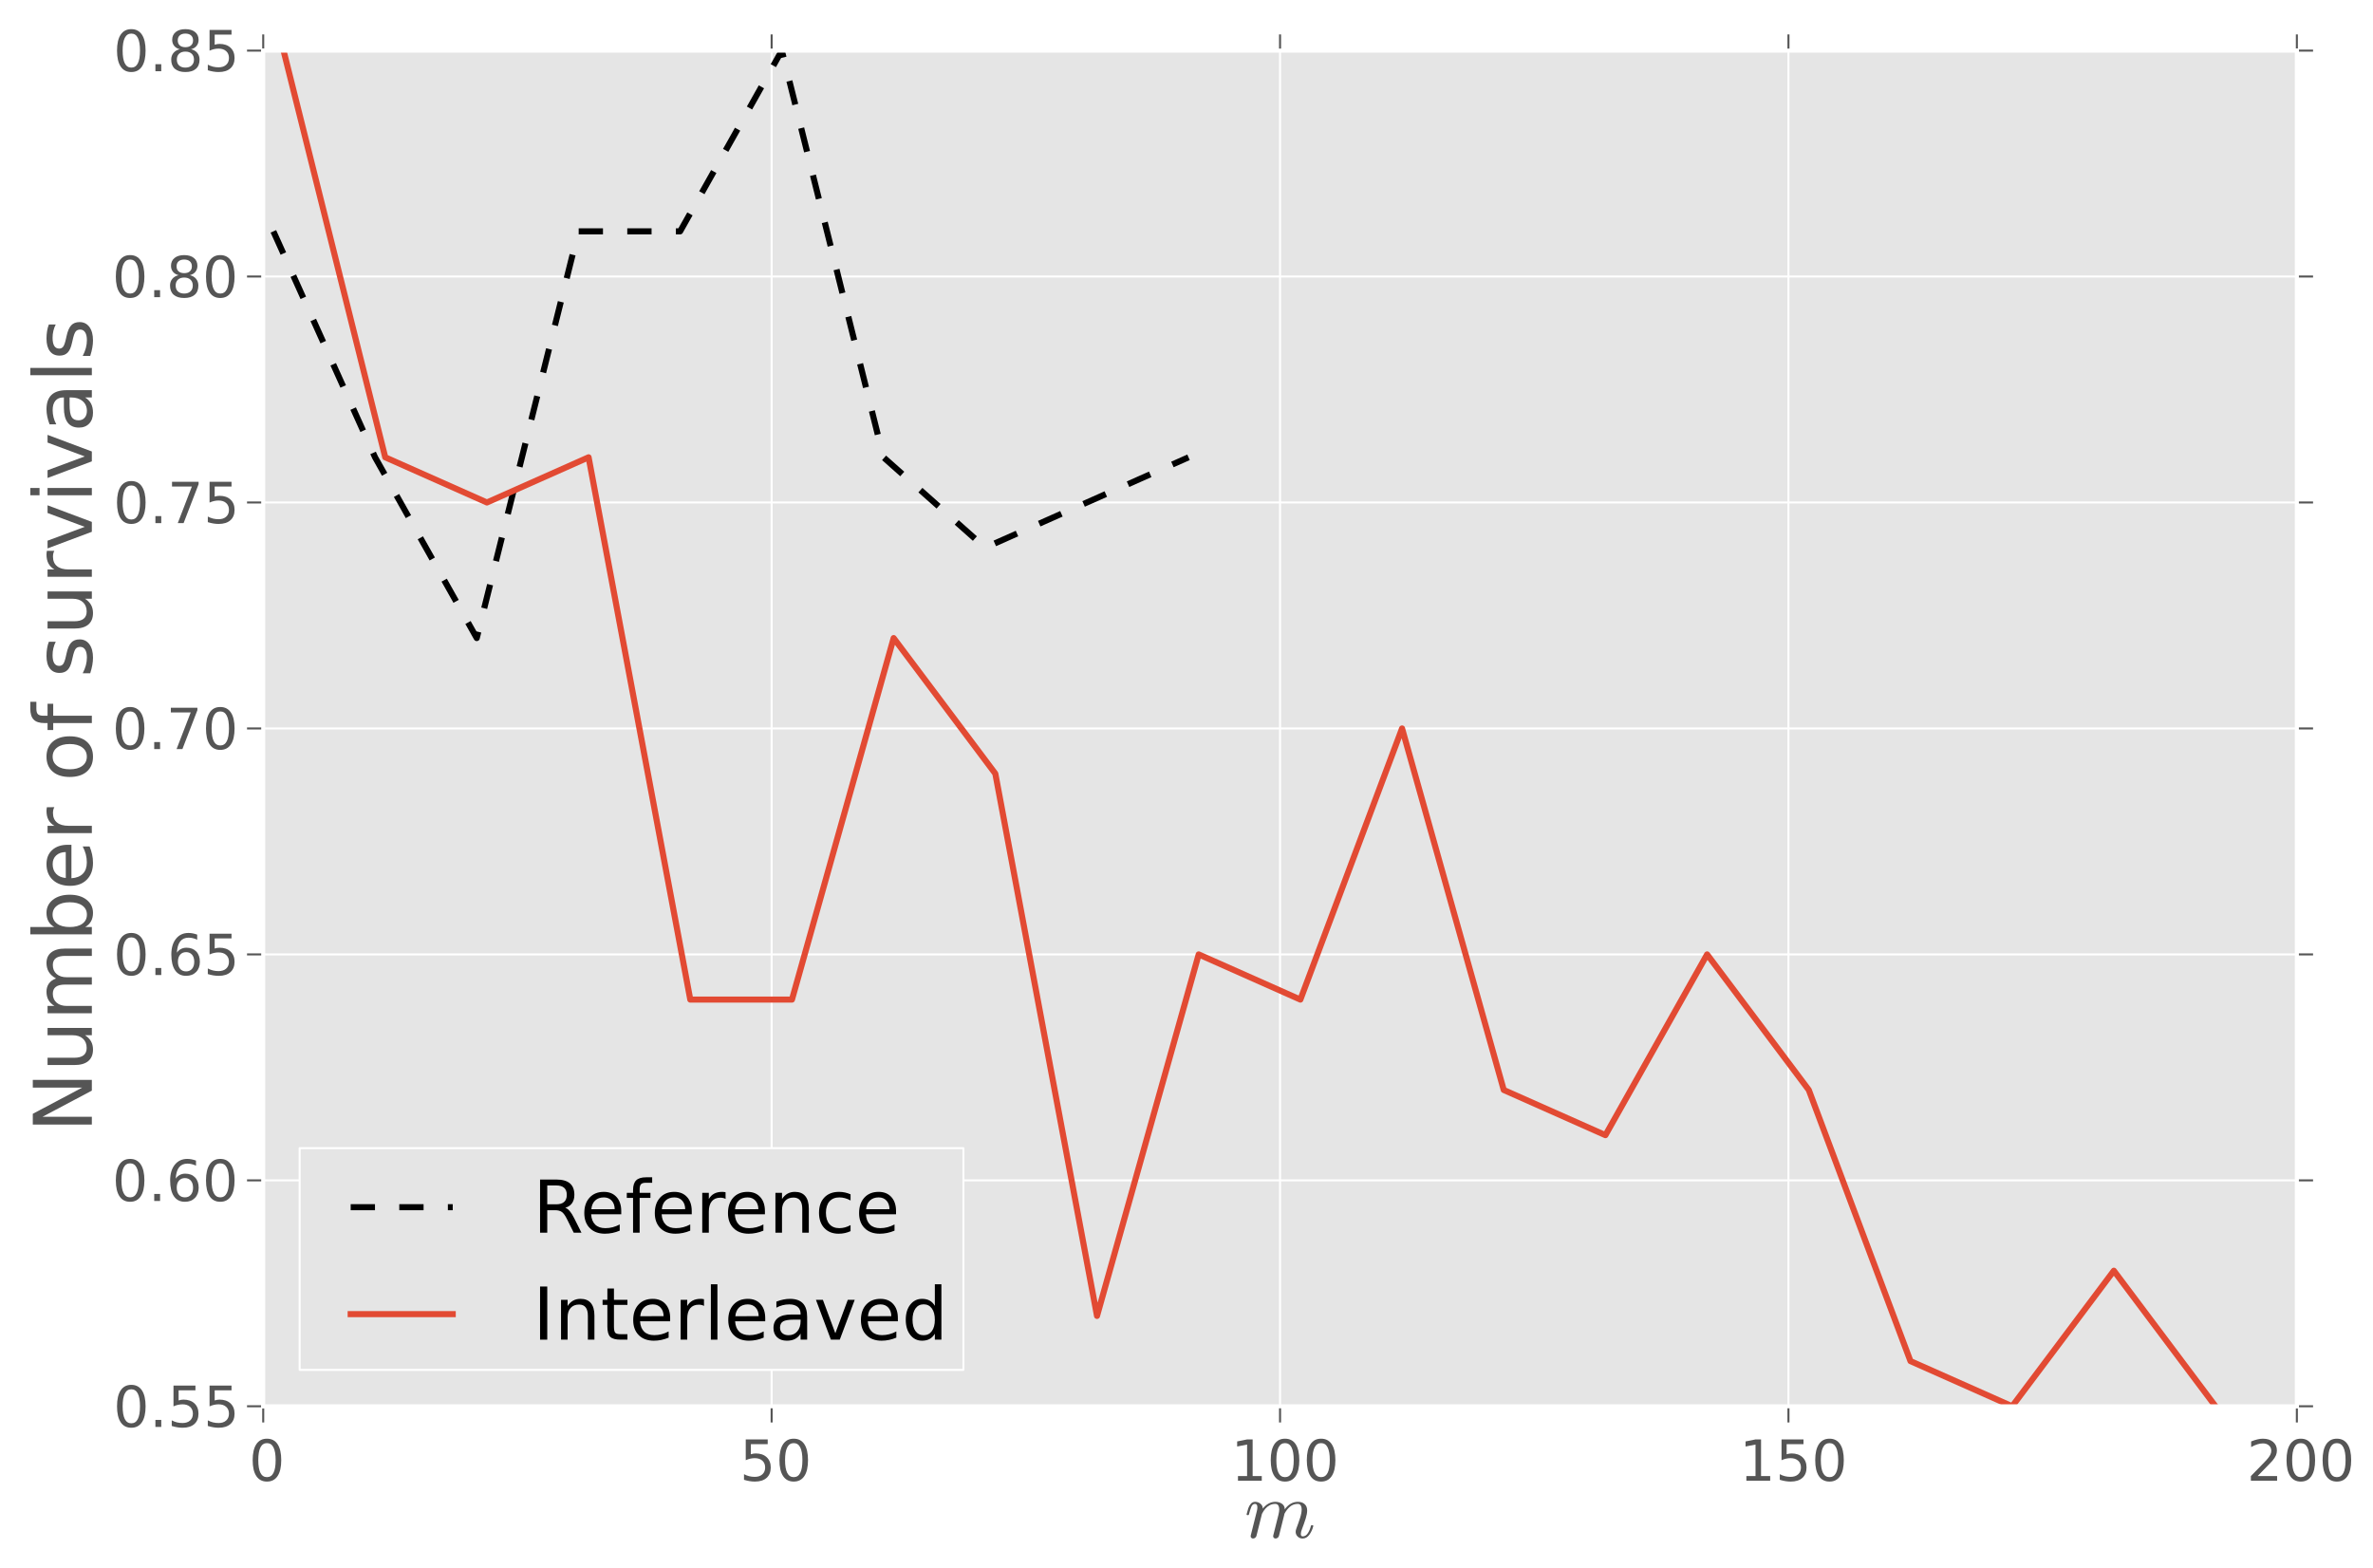
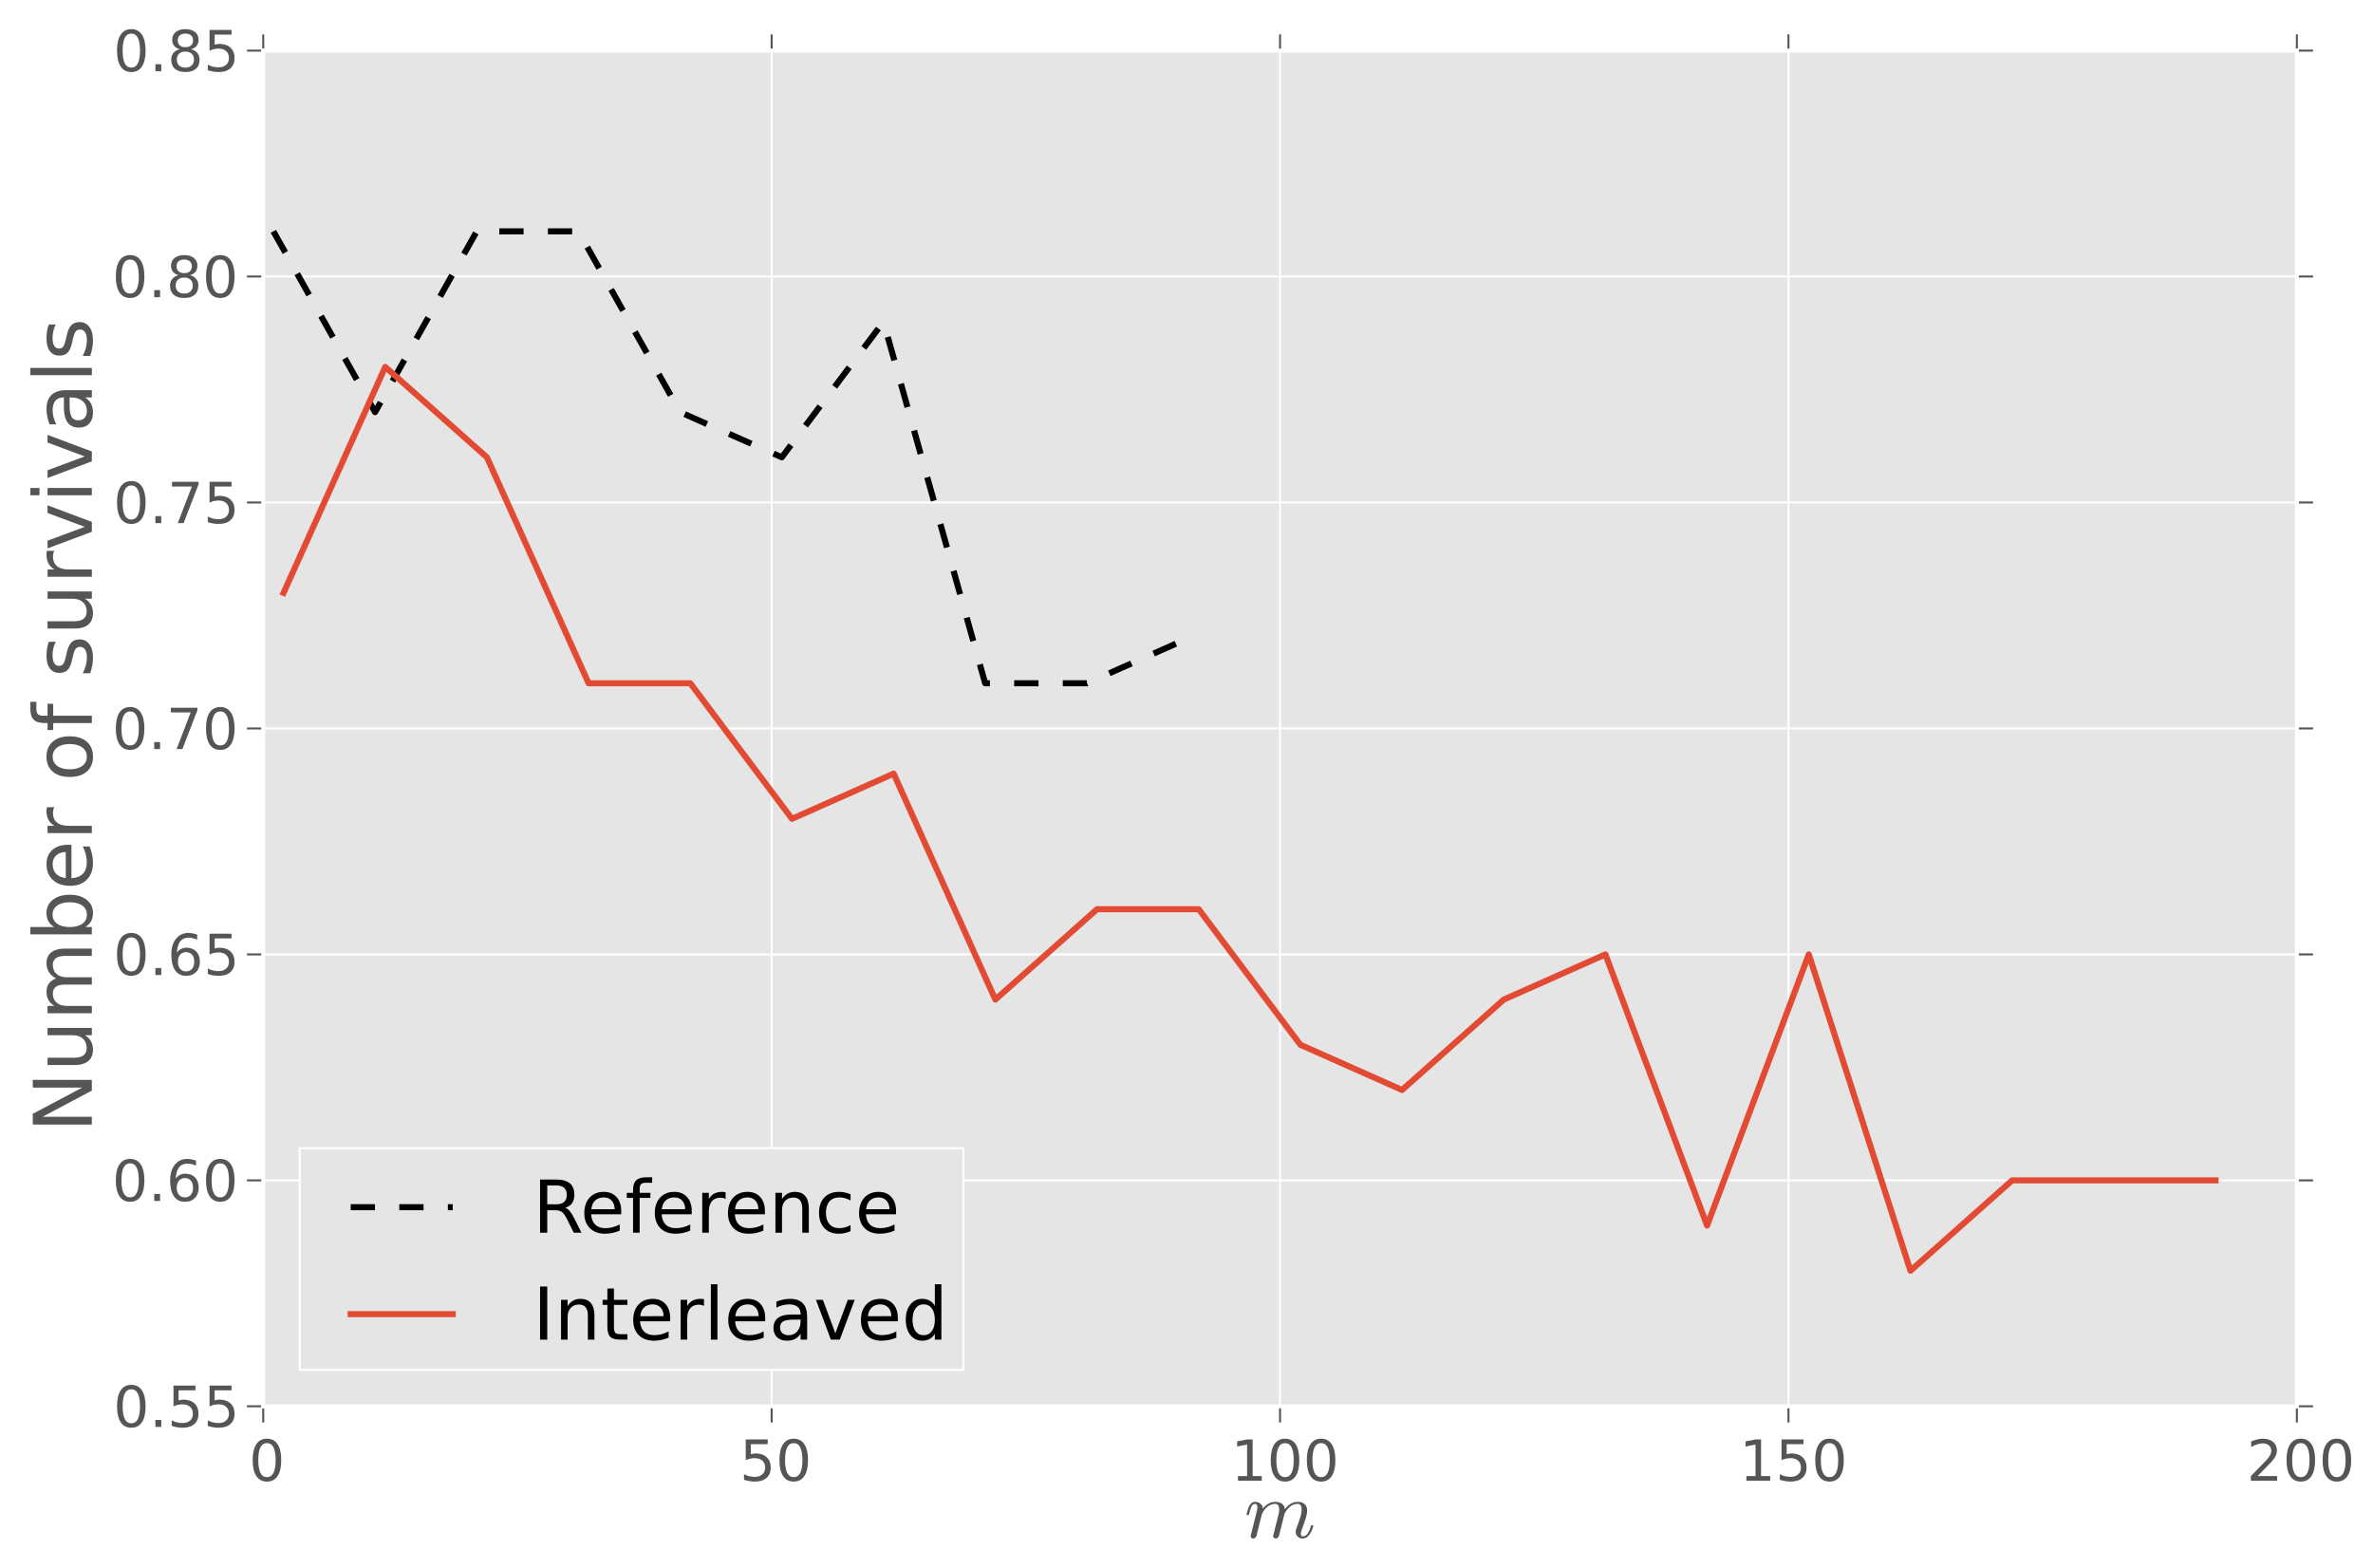
<svg xmlns="http://www.w3.org/2000/svg" xmlns:xlink="http://www.w3.org/1999/xlink" height="387pt" version="1.1" viewBox="0 0 586 387" width="586pt">
  <defs>
    <style type="text/css">
*{stroke-linecap:square;stroke-linejoin:round;}
  </style>
  </defs>
  <g id="figure_1">
    <g id="patch_1">
      <path d=" M0 387.485 L586.784 387.485 L586.784 0 L0 0 z " style="fill:#ffffff;" />
    </g>
    <g id="axes_1">
      <g id="patch_2">
        <path d=" M65 347.295 L567.2 347.295 L567.2 12.495 L65 12.495 z " style="fill:#e5e5e5;" />
      </g>
      <g id="matplotlib.axis_1">
        <g id="xtick_1">
          <g id="line2d_1">
            <path clip-path="url(#p1b29960690)" d=" M65 347.295 L65 12.495" style="fill:none;stroke:#ffffff;stroke-width:0.5;" />
          </g>
          <g id="line2d_2">
            <defs>
              <path d=" M0 0 L0 4" id="m7433545468" style="stroke:#555555;stroke-linecap:butt;stroke-width:0.5;" />
            </defs>
            <g>
              <use style="fill:#555555;stroke:#555555;stroke-linecap:butt;stroke-width:0.5;" x="65" xlink:href="#m7433545468" y="347.295" />
            </g>
          </g>
          <g id="line2d_3">
            <defs>
              <path d=" M0 0 L0 -4" id="maa4ac689f6" style="stroke:#555555;stroke-linecap:butt;stroke-width:0.5;" />
            </defs>
            <g>
              <use style="fill:#555555;stroke:#555555;stroke-linecap:butt;stroke-width:0.5;" x="65" xlink:href="#maa4ac689f6" y="12.495" />
            </g>
          </g>
          <g id="text_1">
            <defs>
              <path d=" M31.781 66.406 Q24.172 66.406 20.328 58.906 Q16.5 51.422 16.5 36.375 Q16.5 21.391 20.328 13.891 Q24.172 6.391 31.781 6.391 Q39.453 6.391 43.281 13.891 Q47.125 21.391 47.125 36.375 Q47.125 51.422 43.281 58.906 Q39.453 66.406 31.781 66.406 M31.781 74.219 Q44.047 74.219 50.516 64.516 Q56.984 54.828 56.984 36.375 Q56.984 17.969 50.516 8.266 Q44.047 -1.422 31.781 -1.422 Q19.531 -1.422 13.062 8.266 Q6.594 17.969 6.594 36.375 Q6.594 54.828 13.062 64.516 Q19.531 74.219 31.781 74.219" id="DejaVuSans-30" />
            </defs>
            <g style="fill:#555555;" transform="translate(61.47297 365.6855)scale(0.14 -0.14)">
              <use xlink:href="#DejaVuSans-30" />
            </g>
          </g>
        </g>
        <g id="xtick_2">
          <g id="line2d_4">
            <path clip-path="url(#p1b29960690)" d=" M190.55 347.295 L190.55 12.495" style="fill:none;stroke:#ffffff;stroke-width:0.5;" />
          </g>
          <g id="line2d_5">
            <g>
              <use style="fill:#555555;stroke:#555555;stroke-linecap:butt;stroke-width:0.5;" x="190.55" xlink:href="#m7433545468" y="347.295" />
            </g>
          </g>
          <g id="line2d_6">
            <g>
              <use style="fill:#555555;stroke:#555555;stroke-linecap:butt;stroke-width:0.5;" x="190.55" xlink:href="#maa4ac689f6" y="12.495" />
            </g>
          </g>
          <g id="text_2">
            <defs>
              <path d=" M10.797 72.906 L49.516 72.906 L49.516 64.594 L19.828 64.594 L19.828 46.734 Q21.969 47.469 24.109 47.828 Q26.266 48.188 28.422 48.188 Q40.625 48.188 47.75 41.5 Q54.891 34.812 54.891 23.391 Q54.891 11.625 47.562 5.094 Q40.234 -1.422 26.906 -1.422 Q22.312 -1.422 17.547 -0.641 Q12.797 0.141 7.719 1.703 L7.719 11.625 Q12.109 9.234 16.797 8.062 Q21.484 6.891 26.703 6.891 Q35.156 6.891 40.078 11.328 Q45.016 15.766 45.016 23.391 Q45.016 31 40.078 35.438 Q35.156 39.891 26.703 39.891 Q22.75 39.891 18.812 39.016 Q14.891 38.141 10.797 36.281 z " id="DejaVuSans-35" />
            </defs>
            <g style="fill:#555555;" transform="translate(182.648 365.6855)scale(0.14 -0.14)">
              <use xlink:href="#DejaVuSans-35" />
              <use x="63.623" xlink:href="#DejaVuSans-30" />
            </g>
          </g>
        </g>
        <g id="xtick_3">
          <g id="line2d_7">
            <path clip-path="url(#p1b29960690)" d=" M316.1 347.295 L316.1 12.495" style="fill:none;stroke:#ffffff;stroke-width:0.5;" />
          </g>
          <g id="line2d_8">
            <g>
              <use style="fill:#555555;stroke:#555555;stroke-linecap:butt;stroke-width:0.5;" x="316.1" xlink:href="#m7433545468" y="347.295" />
            </g>
          </g>
          <g id="line2d_9">
            <g>
              <use style="fill:#555555;stroke:#555555;stroke-linecap:butt;stroke-width:0.5;" x="316.1" xlink:href="#maa4ac689f6" y="12.495" />
            </g>
          </g>
          <g id="text_3">
            <defs>
              <path d=" M12.406 8.297 L28.516 8.297 L28.516 63.922 L10.984 60.406 L10.984 69.391 L28.422 72.906 L38.281 72.906 L38.281 8.297 L54.391 8.297 L54.391 0 L12.406 0 z " id="DejaVuSans-31" />
            </defs>
            <g style="fill:#555555;" transform="translate(303.9728 365.6855)scale(0.14 -0.14)">
              <use xlink:href="#DejaVuSans-31" />
              <use x="63.623" xlink:href="#DejaVuSans-30" />
              <use x="127.246" xlink:href="#DejaVuSans-30" />
            </g>
          </g>
        </g>
        <g id="xtick_4">
          <g id="line2d_10">
            <path clip-path="url(#p1b29960690)" d=" M441.65 347.295 L441.65 12.495" style="fill:none;stroke:#ffffff;stroke-width:0.5;" />
          </g>
          <g id="line2d_11">
            <g>
              <use style="fill:#555555;stroke:#555555;stroke-linecap:butt;stroke-width:0.5;" x="441.65" xlink:href="#m7433545468" y="347.295" />
            </g>
          </g>
          <g id="line2d_12">
            <g>
              <use style="fill:#555555;stroke:#555555;stroke-linecap:butt;stroke-width:0.5;" x="441.65" xlink:href="#maa4ac689f6" y="12.495" />
            </g>
          </g>
          <g id="text_4">
            <g style="fill:#555555;" transform="translate(429.5228 365.6855)scale(0.14 -0.14)">
              <use xlink:href="#DejaVuSans-31" />
              <use x="63.623" xlink:href="#DejaVuSans-35" />
              <use x="127.246" xlink:href="#DejaVuSans-30" />
            </g>
          </g>
        </g>
        <g id="xtick_5">
          <g id="line2d_13">
            <path clip-path="url(#p1b29960690)" d=" M567.2 347.295 L567.2 12.495" style="fill:none;stroke:#ffffff;stroke-width:0.5;" />
          </g>
          <g id="line2d_14">
            <g>
              <use style="fill:#555555;stroke:#555555;stroke-linecap:butt;stroke-width:0.5;" x="567.2" xlink:href="#m7433545468" y="347.295" />
            </g>
          </g>
          <g id="line2d_15">
            <g>
              <use style="fill:#555555;stroke:#555555;stroke-linecap:butt;stroke-width:0.5;" x="567.2" xlink:href="#maa4ac689f6" y="12.495" />
            </g>
          </g>
          <g id="text_5">
            <defs>
              <path d=" M19.188 8.297 L53.609 8.297 L53.609 0 L7.328 0 L7.328 8.297 Q12.938 14.109 22.625 23.891 Q32.328 33.688 34.812 36.531 Q39.547 41.844 41.422 45.531 Q43.312 49.219 43.312 52.781 Q43.312 58.594 39.234 62.25 Q35.156 65.922 28.609 65.922 Q23.969 65.922 18.812 64.312 Q13.672 62.703 7.812 59.422 L7.812 69.391 Q13.766 71.781 18.938 73 Q24.125 74.219 28.422 74.219 Q39.75 74.219 46.484 68.547 Q53.219 62.891 53.219 53.422 Q53.219 48.922 51.531 44.891 Q49.859 40.875 45.406 35.406 Q44.188 33.984 37.641 27.219 Q31.109 20.453 19.188 8.297" id="DejaVuSans-32" />
            </defs>
            <g style="fill:#555555;" transform="translate(554.8169 365.6855)scale(0.14 -0.14)">
              <use xlink:href="#DejaVuSans-32" />
              <use x="63.623" xlink:href="#DejaVuSans-30" />
              <use x="127.246" xlink:href="#DejaVuSans-30" />
            </g>
          </g>
        </g>
        <g id="text_6">
          <defs>
            <path d=" M7.719 1.703 Q7.719 2.297 7.812 2.594 L15.281 32.422 Q16.016 35.203 16.016 37.312 Q16.016 41.609 13.094 41.609 Q9.969 41.609 8.453 37.859 Q6.938 34.125 5.516 28.422 Q5.516 28.125 5.219 27.953 Q4.938 27.781 4.688 27.781 L3.516 27.781 Q3.172 27.781 2.922 28.141 Q2.688 28.516 2.688 28.812 Q3.766 33.156 4.766 36.172 Q5.766 39.203 7.891 41.688 Q10.016 44.188 13.188 44.188 Q16.938 44.188 19.812 41.812 Q22.703 39.453 22.703 35.797 Q25.688 39.703 29.688 41.938 Q33.688 44.188 38.188 44.188 Q42.922 44.188 46.359 41.766 Q49.812 39.359 49.812 34.906 Q52.875 39.266 57 41.719 Q61.141 44.188 66.016 44.188 Q71.188 44.188 74.328 41.375 Q77.484 38.578 77.484 33.406 Q77.484 29.297 75.656 23.484 Q73.828 17.672 71.094 10.5 Q69.672 7.031 69.672 4.5 Q69.672 1.516 72.016 1.516 Q75.922 1.516 78.516 5.703 Q81.109 9.906 82.172 14.703 Q82.469 15.281 83.016 15.281 L84.188 15.281 Q84.578 15.281 84.844 15.016 Q85.109 14.75 85.109 14.406 Q85.109 14.312 85.016 14.109 Q83.641 8.453 80.25 3.656 Q76.859 -1.125 71.781 -1.125 Q68.266 -1.125 65.766 1.297 Q63.281 3.719 63.281 7.172 Q63.281 8.938 64.109 11.078 Q66.938 18.609 68.812 24.516 Q70.703 30.422 70.703 34.906 Q70.703 37.703 69.578 39.656 Q68.453 41.609 65.828 41.609 Q60.359 41.609 56.344 38.25 Q52.344 34.906 49.422 29.391 Q49.219 28.422 49.125 27.875 L42.672 2.203 Q42.328 0.828 41.125 -0.141 Q39.938 -1.125 38.484 -1.125 Q37.312 -1.125 36.406 -0.344 Q35.5 0.438 35.5 1.703 Q35.5 2.297 35.594 2.594 L42 28.078 Q43.016 32.172 43.016 34.906 Q43.016 37.703 41.859 39.656 Q40.719 41.609 37.984 41.609 Q34.328 41.609 31.25 39.984 Q28.172 38.375 25.875 35.719 Q23.578 33.062 21.688 29.391 L14.891 2.203 Q14.547 0.828 13.344 -0.141 Q12.156 -1.125 10.688 -1.125 Q9.469 -1.125 8.594 -0.344 Q7.719 0.438 7.719 1.703" id="Cmmi10-6d" />
          </defs>
          <g style="fill:#555555;" transform="translate(307.3003 380.2845)scale(0.2 -0.2)">
            <use transform="translate(0.0 2.8125)" xlink:href="#Cmmi10-6d" />
          </g>
        </g>
      </g>
      <g id="matplotlib.axis_2">
        <g id="ytick_1">
          <g id="line2d_16">
            <path clip-path="url(#p1b29960690)" d=" M65 347.295 L567.2 347.295" style="fill:none;stroke:#ffffff;stroke-width:0.5;" />
          </g>
          <g id="line2d_17">
            <defs>
              <path d=" M0 0 L-4 0" id="m3e680a24a7" style="stroke:#555555;stroke-linecap:butt;stroke-width:0.5;" />
            </defs>
            <g>
              <use style="fill:#555555;stroke:#555555;stroke-linecap:butt;stroke-width:0.5;" x="65" xlink:href="#m3e680a24a7" y="347.295" />
            </g>
          </g>
          <g id="line2d_18">
            <defs>
              <path d=" M0 0 L4 0" id="m802668454a" style="stroke:#555555;stroke-linecap:butt;stroke-width:0.5;" />
            </defs>
            <g>
              <use style="fill:#555555;stroke:#555555;stroke-linecap:butt;stroke-width:0.5;" x="567.2" xlink:href="#m802668454a" y="347.295" />
            </g>
          </g>
          <g id="text_7">
            <defs>
              <path d=" M10.688 12.406 L21 12.406 L21 0 L10.688 0 z " id="DejaVuSans-2e" />
            </defs>
            <g style="fill:#555555;" transform="translate(27.97437 352.3906)scale(0.14 -0.14)">
              <use xlink:href="#DejaVuSans-30" />
              <use x="63.623" xlink:href="#DejaVuSans-2e" />
              <use x="95.41" xlink:href="#DejaVuSans-35" />
              <use x="159.033" xlink:href="#DejaVuSans-35" />
            </g>
          </g>
        </g>
        <g id="ytick_2">
          <g id="line2d_19">
            <path clip-path="url(#p1b29960690)" d=" M65 291.495 L567.2 291.495" style="fill:none;stroke:#ffffff;stroke-width:0.5;" />
          </g>
          <g id="line2d_20">
            <g>
              <use style="fill:#555555;stroke:#555555;stroke-linecap:butt;stroke-width:0.5;" x="65" xlink:href="#m3e680a24a7" y="291.495" />
            </g>
          </g>
          <g id="line2d_21">
            <g>
              <use style="fill:#555555;stroke:#555555;stroke-linecap:butt;stroke-width:0.5;" x="567.2" xlink:href="#m802668454a" y="291.495" />
            </g>
          </g>
          <g id="text_8">
            <defs>
              <path d=" M33.016 40.375 Q26.375 40.375 22.484 35.828 Q18.609 31.297 18.609 23.391 Q18.609 15.531 22.484 10.953 Q26.375 6.391 33.016 6.391 Q39.656 6.391 43.531 10.953 Q47.406 15.531 47.406 23.391 Q47.406 31.297 43.531 35.828 Q39.656 40.375 33.016 40.375 M52.594 71.297 L52.594 62.312 Q48.875 64.062 45.094 64.984 Q41.312 65.922 37.594 65.922 Q27.828 65.922 22.672 59.328 Q17.531 52.734 16.797 39.406 Q19.672 43.656 24.016 45.922 Q28.375 48.188 33.594 48.188 Q44.578 48.188 50.953 41.516 Q57.328 34.859 57.328 23.391 Q57.328 12.156 50.688 5.359 Q44.047 -1.422 33.016 -1.422 Q20.359 -1.422 13.672 8.266 Q6.984 17.969 6.984 36.375 Q6.984 53.656 15.188 63.938 Q23.391 74.219 37.203 74.219 Q40.922 74.219 44.703 73.484 Q48.484 72.75 52.594 71.297" id="DejaVuSans-36" />
            </defs>
            <g style="fill:#555555;" transform="translate(27.68125 296.5906)scale(0.14 -0.14)">
              <use xlink:href="#DejaVuSans-30" />
              <use x="63.623" xlink:href="#DejaVuSans-2e" />
              <use x="95.41" xlink:href="#DejaVuSans-36" />
              <use x="159.033" xlink:href="#DejaVuSans-30" />
            </g>
          </g>
        </g>
        <g id="ytick_3">
          <g id="line2d_22">
            <path clip-path="url(#p1b29960690)" d=" M65 235.695 L567.2 235.695" style="fill:none;stroke:#ffffff;stroke-width:0.5;" />
          </g>
          <g id="line2d_23">
            <g>
              <use style="fill:#555555;stroke:#555555;stroke-linecap:butt;stroke-width:0.5;" x="65" xlink:href="#m3e680a24a7" y="235.695" />
            </g>
          </g>
          <g id="line2d_24">
            <g>
              <use style="fill:#555555;stroke:#555555;stroke-linecap:butt;stroke-width:0.5;" x="567.2" xlink:href="#m802668454a" y="235.695" />
            </g>
          </g>
          <g id="text_9">
            <g style="fill:#555555;" transform="translate(27.97437 240.7906)scale(0.14 -0.14)">
              <use xlink:href="#DejaVuSans-30" />
              <use x="63.623" xlink:href="#DejaVuSans-2e" />
              <use x="95.41" xlink:href="#DejaVuSans-36" />
              <use x="159.033" xlink:href="#DejaVuSans-35" />
            </g>
          </g>
        </g>
        <g id="ytick_4">
          <g id="line2d_25">
            <path clip-path="url(#p1b29960690)" d=" M65 179.895 L567.2 179.895" style="fill:none;stroke:#ffffff;stroke-width:0.5;" />
          </g>
          <g id="line2d_26">
            <g>
              <use style="fill:#555555;stroke:#555555;stroke-linecap:butt;stroke-width:0.5;" x="65" xlink:href="#m3e680a24a7" y="179.895" />
            </g>
          </g>
          <g id="line2d_27">
            <g>
              <use style="fill:#555555;stroke:#555555;stroke-linecap:butt;stroke-width:0.5;" x="567.2" xlink:href="#m802668454a" y="179.895" />
            </g>
          </g>
          <g id="text_10">
            <defs>
              <path d=" M8.203 72.906 L55.078 72.906 L55.078 68.703 L28.609 0 L18.312 0 L43.219 64.594 L8.203 64.594 z " id="DejaVuSans-37" />
            </defs>
            <g style="fill:#555555;" transform="translate(27.68125 184.9906)scale(0.14 -0.14)">
              <use xlink:href="#DejaVuSans-30" />
              <use x="63.623" xlink:href="#DejaVuSans-2e" />
              <use x="95.41" xlink:href="#DejaVuSans-37" />
              <use x="159.033" xlink:href="#DejaVuSans-30" />
            </g>
          </g>
        </g>
        <g id="ytick_5">
          <g id="line2d_28">
            <path clip-path="url(#p1b29960690)" d=" M65 124.095 L567.2 124.095" style="fill:none;stroke:#ffffff;stroke-width:0.5;" />
          </g>
          <g id="line2d_29">
            <g>
              <use style="fill:#555555;stroke:#555555;stroke-linecap:butt;stroke-width:0.5;" x="65" xlink:href="#m3e680a24a7" y="124.095" />
            </g>
          </g>
          <g id="line2d_30">
            <g>
              <use style="fill:#555555;stroke:#555555;stroke-linecap:butt;stroke-width:0.5;" x="567.2" xlink:href="#m802668454a" y="124.095" />
            </g>
          </g>
          <g id="text_11">
            <g style="fill:#555555;" transform="translate(27.97437 129.1906)scale(0.14 -0.14)">
              <use xlink:href="#DejaVuSans-30" />
              <use x="63.623" xlink:href="#DejaVuSans-2e" />
              <use x="95.41" xlink:href="#DejaVuSans-37" />
              <use x="159.033" xlink:href="#DejaVuSans-35" />
            </g>
          </g>
        </g>
        <g id="ytick_6">
          <g id="line2d_31">
            <path clip-path="url(#p1b29960690)" d=" M65 68.295 L567.2 68.295" style="fill:none;stroke:#ffffff;stroke-width:0.5;" />
          </g>
          <g id="line2d_32">
            <g>
              <use style="fill:#555555;stroke:#555555;stroke-linecap:butt;stroke-width:0.5;" x="65" xlink:href="#m3e680a24a7" y="68.295" />
            </g>
          </g>
          <g id="line2d_33">
            <g>
              <use style="fill:#555555;stroke:#555555;stroke-linecap:butt;stroke-width:0.5;" x="567.2" xlink:href="#m802668454a" y="68.295" />
            </g>
          </g>
          <g id="text_12">
            <defs>
              <path d=" M31.781 34.625 Q24.75 34.625 20.719 30.859 Q16.703 27.094 16.703 20.516 Q16.703 13.922 20.719 10.156 Q24.75 6.391 31.781 6.391 Q38.812 6.391 42.859 10.172 Q46.922 13.969 46.922 20.516 Q46.922 27.094 42.891 30.859 Q38.875 34.625 31.781 34.625 M21.922 38.812 Q15.578 40.375 12.031 44.719 Q8.5 49.078 8.5 55.328 Q8.5 64.062 14.719 69.141 Q20.953 74.219 31.781 74.219 Q42.672 74.219 48.875 69.141 Q55.078 64.062 55.078 55.328 Q55.078 49.078 51.531 44.719 Q48 40.375 41.703 38.812 Q48.828 37.156 52.797 32.312 Q56.781 27.484 56.781 20.516 Q56.781 9.906 50.312 4.234 Q43.844 -1.422 31.781 -1.422 Q19.734 -1.422 13.25 4.234 Q6.781 9.906 6.781 20.516 Q6.781 27.484 10.781 32.312 Q14.797 37.156 21.922 38.812 M18.312 54.391 Q18.312 48.734 21.844 45.562 Q25.391 42.391 31.781 42.391 Q38.141 42.391 41.719 45.562 Q45.312 48.734 45.312 54.391 Q45.312 60.062 41.719 63.234 Q38.141 66.406 31.781 66.406 Q25.391 66.406 21.844 63.234 Q18.312 60.062 18.312 54.391" id="DejaVuSans-38" />
            </defs>
            <g style="fill:#555555;" transform="translate(27.68125 73.39062)scale(0.14 -0.14)">
              <use xlink:href="#DejaVuSans-30" />
              <use x="63.623" xlink:href="#DejaVuSans-2e" />
              <use x="95.41" xlink:href="#DejaVuSans-38" />
              <use x="159.033" xlink:href="#DejaVuSans-30" />
            </g>
          </g>
        </g>
        <g id="ytick_7">
          <g id="line2d_34">
            <path clip-path="url(#p1b29960690)" d=" M65 12.495 L567.2 12.495" style="fill:none;stroke:#ffffff;stroke-width:0.5;" />
          </g>
          <g id="line2d_35">
            <g>
              <use style="fill:#555555;stroke:#555555;stroke-linecap:butt;stroke-width:0.5;" x="65" xlink:href="#m3e680a24a7" y="12.495" />
            </g>
          </g>
          <g id="line2d_36">
            <g>
              <use style="fill:#555555;stroke:#555555;stroke-linecap:butt;stroke-width:0.5;" x="567.2" xlink:href="#m802668454a" y="12.495" />
            </g>
          </g>
          <g id="text_13">
            <g style="fill:#555555;" transform="translate(27.97437 17.59062)scale(0.14 -0.14)">
              <use xlink:href="#DejaVuSans-30" />
              <use x="63.623" xlink:href="#DejaVuSans-2e" />
              <use x="95.41" xlink:href="#DejaVuSans-38" />
              <use x="159.033" xlink:href="#DejaVuSans-35" />
            </g>
          </g>
        </g>
        <g id="text_14">
          <defs>
            <path d=" M9.812 72.906 L23.094 72.906 L55.422 11.922 L55.422 72.906 L64.984 72.906 L64.984 0 L51.703 0 L19.391 60.984 L19.391 0 L9.812 0 z " id="DejaVuSans-4e" />
            <path d=" M2.984 54.688 L12.5 54.688 L29.594 8.797 L46.688 54.688 L56.203 54.688 L35.688 0 L23.484 0 z " id="DejaVuSans-76" />
            <path d=" M30.609 48.391 Q23.391 48.391 19.188 42.75 Q14.984 37.109 14.984 27.297 Q14.984 17.484 19.156 11.844 Q23.344 6.203 30.609 6.203 Q37.797 6.203 41.984 11.859 Q46.188 17.531 46.188 27.297 Q46.188 37.016 41.984 42.703 Q37.797 48.391 30.609 48.391 M30.609 56 Q42.328 56 49.016 48.375 Q55.719 40.766 55.719 27.297 Q55.719 13.875 49.016 6.219 Q42.328 -1.422 30.609 -1.422 Q18.844 -1.422 12.172 6.219 Q5.516 13.875 5.516 27.297 Q5.516 40.766 12.172 48.375 Q18.844 56 30.609 56" id="DejaVuSans-6f" />
            <path d=" M52 44.188 Q55.375 50.25 60.062 53.125 Q64.75 56 71.094 56 Q79.641 56 84.281 50.016 Q88.922 44.047 88.922 33.016 L88.922 0 L79.891 0 L79.891 32.719 Q79.891 40.578 77.094 44.375 Q74.312 48.188 68.609 48.188 Q61.625 48.188 57.562 43.547 Q53.516 38.922 53.516 30.906 L53.516 0 L44.484 0 L44.484 32.719 Q44.484 40.625 41.703 44.406 Q38.922 48.188 33.109 48.188 Q26.219 48.188 22.156 43.531 Q18.109 38.875 18.109 30.906 L18.109 0 L9.078 0 L9.078 54.688 L18.109 54.688 L18.109 46.188 Q21.188 51.219 25.484 53.609 Q29.781 56 35.688 56 Q41.656 56 45.828 52.969 Q50 49.953 52 44.188" id="DejaVuSans-6d" />
            <path d=" M34.281 27.484 Q23.391 27.484 19.188 25 Q14.984 22.516 14.984 16.5 Q14.984 11.719 18.141 8.906 Q21.297 6.109 26.703 6.109 Q34.188 6.109 38.703 11.406 Q43.219 16.703 43.219 25.484 L43.219 27.484 z  M52.203 31.203 L52.203 0 L43.219 0 L43.219 8.297 Q40.141 3.328 35.547 0.953 Q30.953 -1.422 24.312 -1.422 Q15.922 -1.422 10.953 3.297 Q6 8.016 6 15.922 Q6 25.141 12.172 29.828 Q18.359 34.516 30.609 34.516 L43.219 34.516 L43.219 35.406 Q43.219 41.609 39.141 45 Q35.062 48.391 27.688 48.391 Q23 48.391 18.547 47.266 Q14.109 46.141 10.016 43.891 L10.016 52.203 Q14.938 54.109 19.578 55.047 Q24.219 56 28.609 56 Q40.484 56 46.344 49.844 Q52.203 43.703 52.203 31.203" id="DejaVuSans-61" />
            <path d=" M9.422 75.984 L18.406 75.984 L18.406 0 L9.422 0 z " id="DejaVuSans-6c" />
            <path d=" M37.109 75.984 L37.109 68.5 L28.516 68.5 Q23.688 68.5 21.797 66.547 Q19.922 64.594 19.922 59.516 L19.922 54.688 L34.719 54.688 L34.719 47.703 L19.922 47.703 L19.922 0 L10.891 0 L10.891 47.703 L2.297 47.703 L2.297 54.688 L10.891 54.688 L10.891 58.5 Q10.891 67.625 15.141 71.797 Q19.391 75.984 28.609 75.984 z " id="DejaVuSans-66" />
            <path id="DejaVuSans-20" />
            <path d=" M9.422 54.688 L18.406 54.688 L18.406 0 L9.422 0 z  M9.422 75.984 L18.406 75.984 L18.406 64.594 L9.422 64.594 z " id="DejaVuSans-69" />
            <path d=" M8.5 21.578 L8.5 54.688 L17.484 54.688 L17.484 21.922 Q17.484 14.156 20.5 10.266 Q23.531 6.391 29.594 6.391 Q36.859 6.391 41.078 11.031 Q45.312 15.672 45.312 23.688 L45.312 54.688 L54.297 54.688 L54.297 0 L45.312 0 L45.312 8.406 Q42.047 3.422 37.719 1 Q33.406 -1.422 27.688 -1.422 Q18.266 -1.422 13.375 4.438 Q8.5 10.297 8.5 21.578 M31.109 56 z " id="DejaVuSans-75" />
            <path d=" M56.203 29.594 L56.203 25.203 L14.891 25.203 Q15.484 15.922 20.484 11.062 Q25.484 6.203 34.422 6.203 Q39.594 6.203 44.453 7.469 Q49.312 8.734 54.109 11.281 L54.109 2.781 Q49.266 0.734 44.188 -0.344 Q39.109 -1.422 33.891 -1.422 Q20.797 -1.422 13.156 6.188 Q5.516 13.812 5.516 26.812 Q5.516 40.234 12.766 48.109 Q20.016 56 32.328 56 Q43.359 56 49.781 48.891 Q56.203 41.797 56.203 29.594 M47.219 32.234 Q47.125 39.594 43.094 43.984 Q39.062 48.391 32.422 48.391 Q24.906 48.391 20.391 44.141 Q15.875 39.891 15.188 32.172 z " id="DejaVuSans-65" />
            <path d=" M48.688 27.297 Q48.688 37.203 44.609 42.844 Q40.531 48.484 33.406 48.484 Q26.266 48.484 22.188 42.844 Q18.109 37.203 18.109 27.297 Q18.109 17.391 22.188 11.75 Q26.266 6.109 33.406 6.109 Q40.531 6.109 44.609 11.75 Q48.688 17.391 48.688 27.297 M18.109 46.391 Q20.953 51.266 25.266 53.625 Q29.594 56 35.594 56 Q45.562 56 51.781 48.094 Q58.016 40.188 58.016 27.297 Q58.016 14.406 51.781 6.484 Q45.562 -1.422 35.594 -1.422 Q29.594 -1.422 25.266 0.953 Q20.953 3.328 18.109 8.203 L18.109 0 L9.078 0 L9.078 75.984 L18.109 75.984 z " id="DejaVuSans-62" />
            <path d=" M44.281 53.078 L44.281 44.578 Q40.484 46.531 36.375 47.5 Q32.281 48.484 27.875 48.484 Q21.188 48.484 17.844 46.438 Q14.5 44.391 14.5 40.281 Q14.5 37.156 16.891 35.375 Q19.281 33.594 26.516 31.984 L29.594 31.297 Q39.156 29.25 43.188 25.516 Q47.219 21.781 47.219 15.094 Q47.219 7.469 41.188 3.016 Q35.156 -1.422 24.609 -1.422 Q20.219 -1.422 15.453 -0.562 Q10.688 0.297 5.422 2 L5.422 11.281 Q10.406 8.688 15.234 7.391 Q20.062 6.109 24.812 6.109 Q31.156 6.109 34.562 8.281 Q37.984 10.453 37.984 14.406 Q37.984 18.062 35.516 20.016 Q33.062 21.969 24.703 23.781 L21.578 24.516 Q13.234 26.266 9.516 29.906 Q5.812 33.547 5.812 39.891 Q5.812 47.609 11.281 51.797 Q16.75 56 26.812 56 Q31.781 56 36.172 55.266 Q40.578 54.547 44.281 53.078" id="DejaVuSans-73" />
            <path d=" M41.109 46.297 Q39.594 47.172 37.812 47.578 Q36.031 48 33.891 48 Q26.266 48 22.188 43.047 Q18.109 38.094 18.109 28.812 L18.109 0 L9.078 0 L9.078 54.688 L18.109 54.688 L18.109 46.188 Q20.953 51.172 25.484 53.578 Q30.031 56 36.531 56 Q37.453 56 38.578 55.875 Q39.703 55.766 41.062 55.516 z " id="DejaVuSans-72" />
          </defs>
          <g style="fill:#555555;" transform="translate(22.68125 279.6792)rotate(-90.0)scale(0.2 -0.2)">
            <use xlink:href="#DejaVuSans-4e" />
            <use x="74.805" xlink:href="#DejaVuSans-75" />
            <use x="138.184" xlink:href="#DejaVuSans-6d" />
            <use x="235.596" xlink:href="#DejaVuSans-62" />
            <use x="299.072" xlink:href="#DejaVuSans-65" />
            <use x="360.596" xlink:href="#DejaVuSans-72" />
            <use x="401.709" xlink:href="#DejaVuSans-20" />
            <use x="433.496" xlink:href="#DejaVuSans-6f" />
            <use x="494.678" xlink:href="#DejaVuSans-66" />
            <use x="529.883" xlink:href="#DejaVuSans-20" />
            <use x="561.67" xlink:href="#DejaVuSans-73" />
            <use x="613.77" xlink:href="#DejaVuSans-75" />
            <use x="677.148" xlink:href="#DejaVuSans-72" />
            <use x="718.262" xlink:href="#DejaVuSans-76" />
            <use x="777.441" xlink:href="#DejaVuSans-69" />
            <use x="805.225" xlink:href="#DejaVuSans-76" />
            <use x="864.404" xlink:href="#DejaVuSans-61" />
            <use x="925.684" xlink:href="#DejaVuSans-6c" />
            <use x="953.467" xlink:href="#DejaVuSans-73" />
          </g>
        </g>
      </g>
      <g id="line2d_37">
-         <path clip-path="url(#p1b29960690)" d=" M67.511 57.135 L92.621 112.935 L117.731 157.575 L142.841 57.135 L167.951 57.135 L193.061 12.495 L218.171 112.935 L243.281 135.255 L268.391 124.095 L293.501 112.935" style="fill:none;stroke:#000000;stroke-dasharray:6,6;stroke-dashoffset:0.0;stroke-linecap:butt;stroke-width:1.5;" />
+         <path clip-path="url(#p1b29960690)" d=" M67.511 57.135 L92.621 101.775 L117.731 57.135 L142.841 57.135 L167.951 101.775 L193.061 112.935 L218.171 79.455 L243.281 168.735 L268.391 168.735 L293.501 157.575" style="fill:none;stroke:#000000;stroke-dasharray:6,6;stroke-dashoffset:0.0;stroke-linecap:butt;stroke-width:1.5;" />
      </g>
      <g id="line2d_38">
-         <path clip-path="url(#p1b29960690)" d=" M70.022 12.495 L95.132 112.935 L120.242 124.095 L145.352 112.935 L170.462 246.855 L195.572 246.855 L220.682 157.575 L245.792 191.055 L270.902 324.975 L296.012 235.695 L321.122 246.855 L346.232 179.895 L371.342 269.175 L396.452 280.335 L421.562 235.695 L446.672 269.175 L471.782 336.135 L496.892 347.295 L522.002 313.815 L547.112 347.295" style="fill:none;stroke:#e24a33;stroke-width:1.5;" />
+         <path clip-path="url(#p1b29960690)" d=" M70.022 146.415 L95.132 90.615 L120.242 112.935 L145.352 168.735 L170.462 168.735 L195.572 202.215 L220.682 191.055 L245.792 246.855 L270.902 224.535 L296.012 224.535 L321.122 258.015 L346.232 269.175 L371.342 246.855 L396.452 235.695 L421.562 302.655 L446.672 235.695 L471.782 313.815 L496.892 291.495 L522.002 291.495 L547.112 291.495" style="fill:none;stroke:#e24a33;stroke-width:1.5;" />
      </g>
      <g id="patch_3">
        <path d=" M65 12.495 L567.2 12.495" style="fill:none;stroke:#ffffff;" />
      </g>
      <g id="patch_4">
        <path d=" M567.2 347.295 L567.2 12.495" style="fill:none;stroke:#ffffff;" />
      </g>
      <g id="patch_5">
        <path d=" M65 347.295 L567.2 347.295" style="fill:none;stroke:#ffffff;" />
      </g>
      <g id="patch_6">
        <path d=" M65 347.295 L65 12.495" style="fill:none;stroke:#ffffff;" />
      </g>
      <g id="legend_1">
        <g id="patch_7">
          <path d=" M74 338.295 L237.91 338.295 L237.91 283.541 L74 283.541 L74 338.295 z " style="fill:#e5e5e5;stroke:#ffffff;stroke-width:0.5;" />
        </g>
        <g id="line2d_39">
          <path d=" M86.6 298.118 L111.8 298.118" style="fill:none;stroke:#000000;stroke-dasharray:6,6;stroke-dashoffset:0.0;stroke-linecap:butt;stroke-width:1.5;" />
        </g>
        <g id="line2d_40" />
        <g id="text_15">
          <defs>
            <path d=" M44.391 34.188 Q47.562 33.109 50.562 29.594 Q53.562 26.078 56.594 19.922 L66.609 0 L56 0 L46.688 18.703 Q43.062 26.031 39.672 28.422 Q36.281 30.812 30.422 30.812 L19.672 30.812 L19.672 0 L9.812 0 L9.812 72.906 L32.078 72.906 Q44.578 72.906 50.734 67.672 Q56.891 62.453 56.891 51.906 Q56.891 45.016 53.688 40.469 Q50.484 35.938 44.391 34.188 M19.672 64.797 L19.672 38.922 L32.078 38.922 Q39.203 38.922 42.844 42.219 Q46.484 45.516 46.484 51.906 Q46.484 58.297 42.844 61.547 Q39.203 64.797 32.078 64.797 z " id="DejaVuSans-52" />
            <path d=" M54.891 33.016 L54.891 0 L45.906 0 L45.906 32.719 Q45.906 40.484 42.875 44.328 Q39.844 48.188 33.797 48.188 Q26.516 48.188 22.312 43.547 Q18.109 38.922 18.109 30.906 L18.109 0 L9.078 0 L9.078 54.688 L18.109 54.688 L18.109 46.188 Q21.344 51.125 25.703 53.562 Q30.078 56 35.797 56 Q45.219 56 50.047 50.172 Q54.891 44.344 54.891 33.016" id="DejaVuSans-6e" />
            <path d=" M48.781 52.594 L48.781 44.188 Q44.969 46.297 41.141 47.344 Q37.312 48.391 33.406 48.391 Q24.656 48.391 19.812 42.844 Q14.984 37.312 14.984 27.297 Q14.984 17.281 19.812 11.734 Q24.656 6.203 33.406 6.203 Q37.312 6.203 41.141 7.25 Q44.969 8.297 48.781 10.406 L48.781 2.094 Q45.016 0.344 40.984 -0.531 Q36.969 -1.422 32.422 -1.422 Q20.062 -1.422 12.781 6.344 Q5.516 14.109 5.516 27.297 Q5.516 40.672 12.859 48.328 Q20.219 56 33.016 56 Q37.156 56 41.109 55.141 Q45.062 54.297 48.781 52.594" id="DejaVuSans-63" />
          </defs>
          <g transform="translate(131.6003 304.4183)scale(0.18 -0.18)">
            <use xlink:href="#DejaVuSans-52" />
            <use x="64.982" xlink:href="#DejaVuSans-65" />
            <use x="126.506" xlink:href="#DejaVuSans-66" />
            <use x="161.711" xlink:href="#DejaVuSans-65" />
            <use x="223.234" xlink:href="#DejaVuSans-72" />
            <use x="262.098" xlink:href="#DejaVuSans-65" />
            <use x="323.621" xlink:href="#DejaVuSans-6e" />
            <use x="387.0" xlink:href="#DejaVuSans-63" />
            <use x="441.98" xlink:href="#DejaVuSans-65" />
          </g>
        </g>
        <g id="line2d_41">
          <path d=" M86.6 324.539 L111.8 324.539" style="fill:none;stroke:#e24a33;stroke-width:1.5;" />
        </g>
        <g id="line2d_42" />
        <g id="text_16">
          <defs>
            <path d=" M18.312 70.219 L18.312 54.688 L36.812 54.688 L36.812 47.703 L18.312 47.703 L18.312 18.016 Q18.312 11.328 20.141 9.422 Q21.969 7.516 27.594 7.516 L36.812 7.516 L36.812 0 L27.594 0 Q17.188 0 13.234 3.875 Q9.281 7.766 9.281 18.016 L9.281 47.703 L2.688 47.703 L2.688 54.688 L9.281 54.688 L9.281 70.219 z " id="DejaVuSans-74" />
            <path d=" M45.406 46.391 L45.406 75.984 L54.391 75.984 L54.391 0 L45.406 0 L45.406 8.203 Q42.578 3.328 38.25 0.953 Q33.938 -1.422 27.875 -1.422 Q17.969 -1.422 11.734 6.484 Q5.516 14.406 5.516 27.297 Q5.516 40.188 11.734 48.094 Q17.969 56 27.875 56 Q33.938 56 38.25 53.625 Q42.578 51.266 45.406 46.391 M14.797 27.297 Q14.797 17.391 18.875 11.75 Q22.953 6.109 30.078 6.109 Q37.203 6.109 41.297 11.75 Q45.406 17.391 45.406 27.297 Q45.406 37.203 41.297 42.844 Q37.203 48.484 30.078 48.484 Q22.953 48.484 18.875 42.844 Q14.797 37.203 14.797 27.297" id="DejaVuSans-64" />
            <path d=" M9.812 72.906 L19.672 72.906 L19.672 0 L9.812 0 z " id="DejaVuSans-49" />
          </defs>
          <g transform="translate(131.6003 330.8389)scale(0.18 -0.18)">
            <use xlink:href="#DejaVuSans-49" />
            <use x="29.492" xlink:href="#DejaVuSans-6e" />
            <use x="92.871" xlink:href="#DejaVuSans-74" />
            <use x="132.08" xlink:href="#DejaVuSans-65" />
            <use x="193.604" xlink:href="#DejaVuSans-72" />
            <use x="234.717" xlink:href="#DejaVuSans-6c" />
            <use x="262.5" xlink:href="#DejaVuSans-65" />
            <use x="324.023" xlink:href="#DejaVuSans-61" />
            <use x="385.303" xlink:href="#DejaVuSans-76" />
            <use x="444.482" xlink:href="#DejaVuSans-65" />
            <use x="506.006" xlink:href="#DejaVuSans-64" />
          </g>
        </g>
      </g>
    </g>
  </g>
  <defs>
    <clipPath id="p1b29960690">
      <rect height="334.8" width="502.2" x="65" y="12.495" />
    </clipPath>
  </defs>
</svg>
